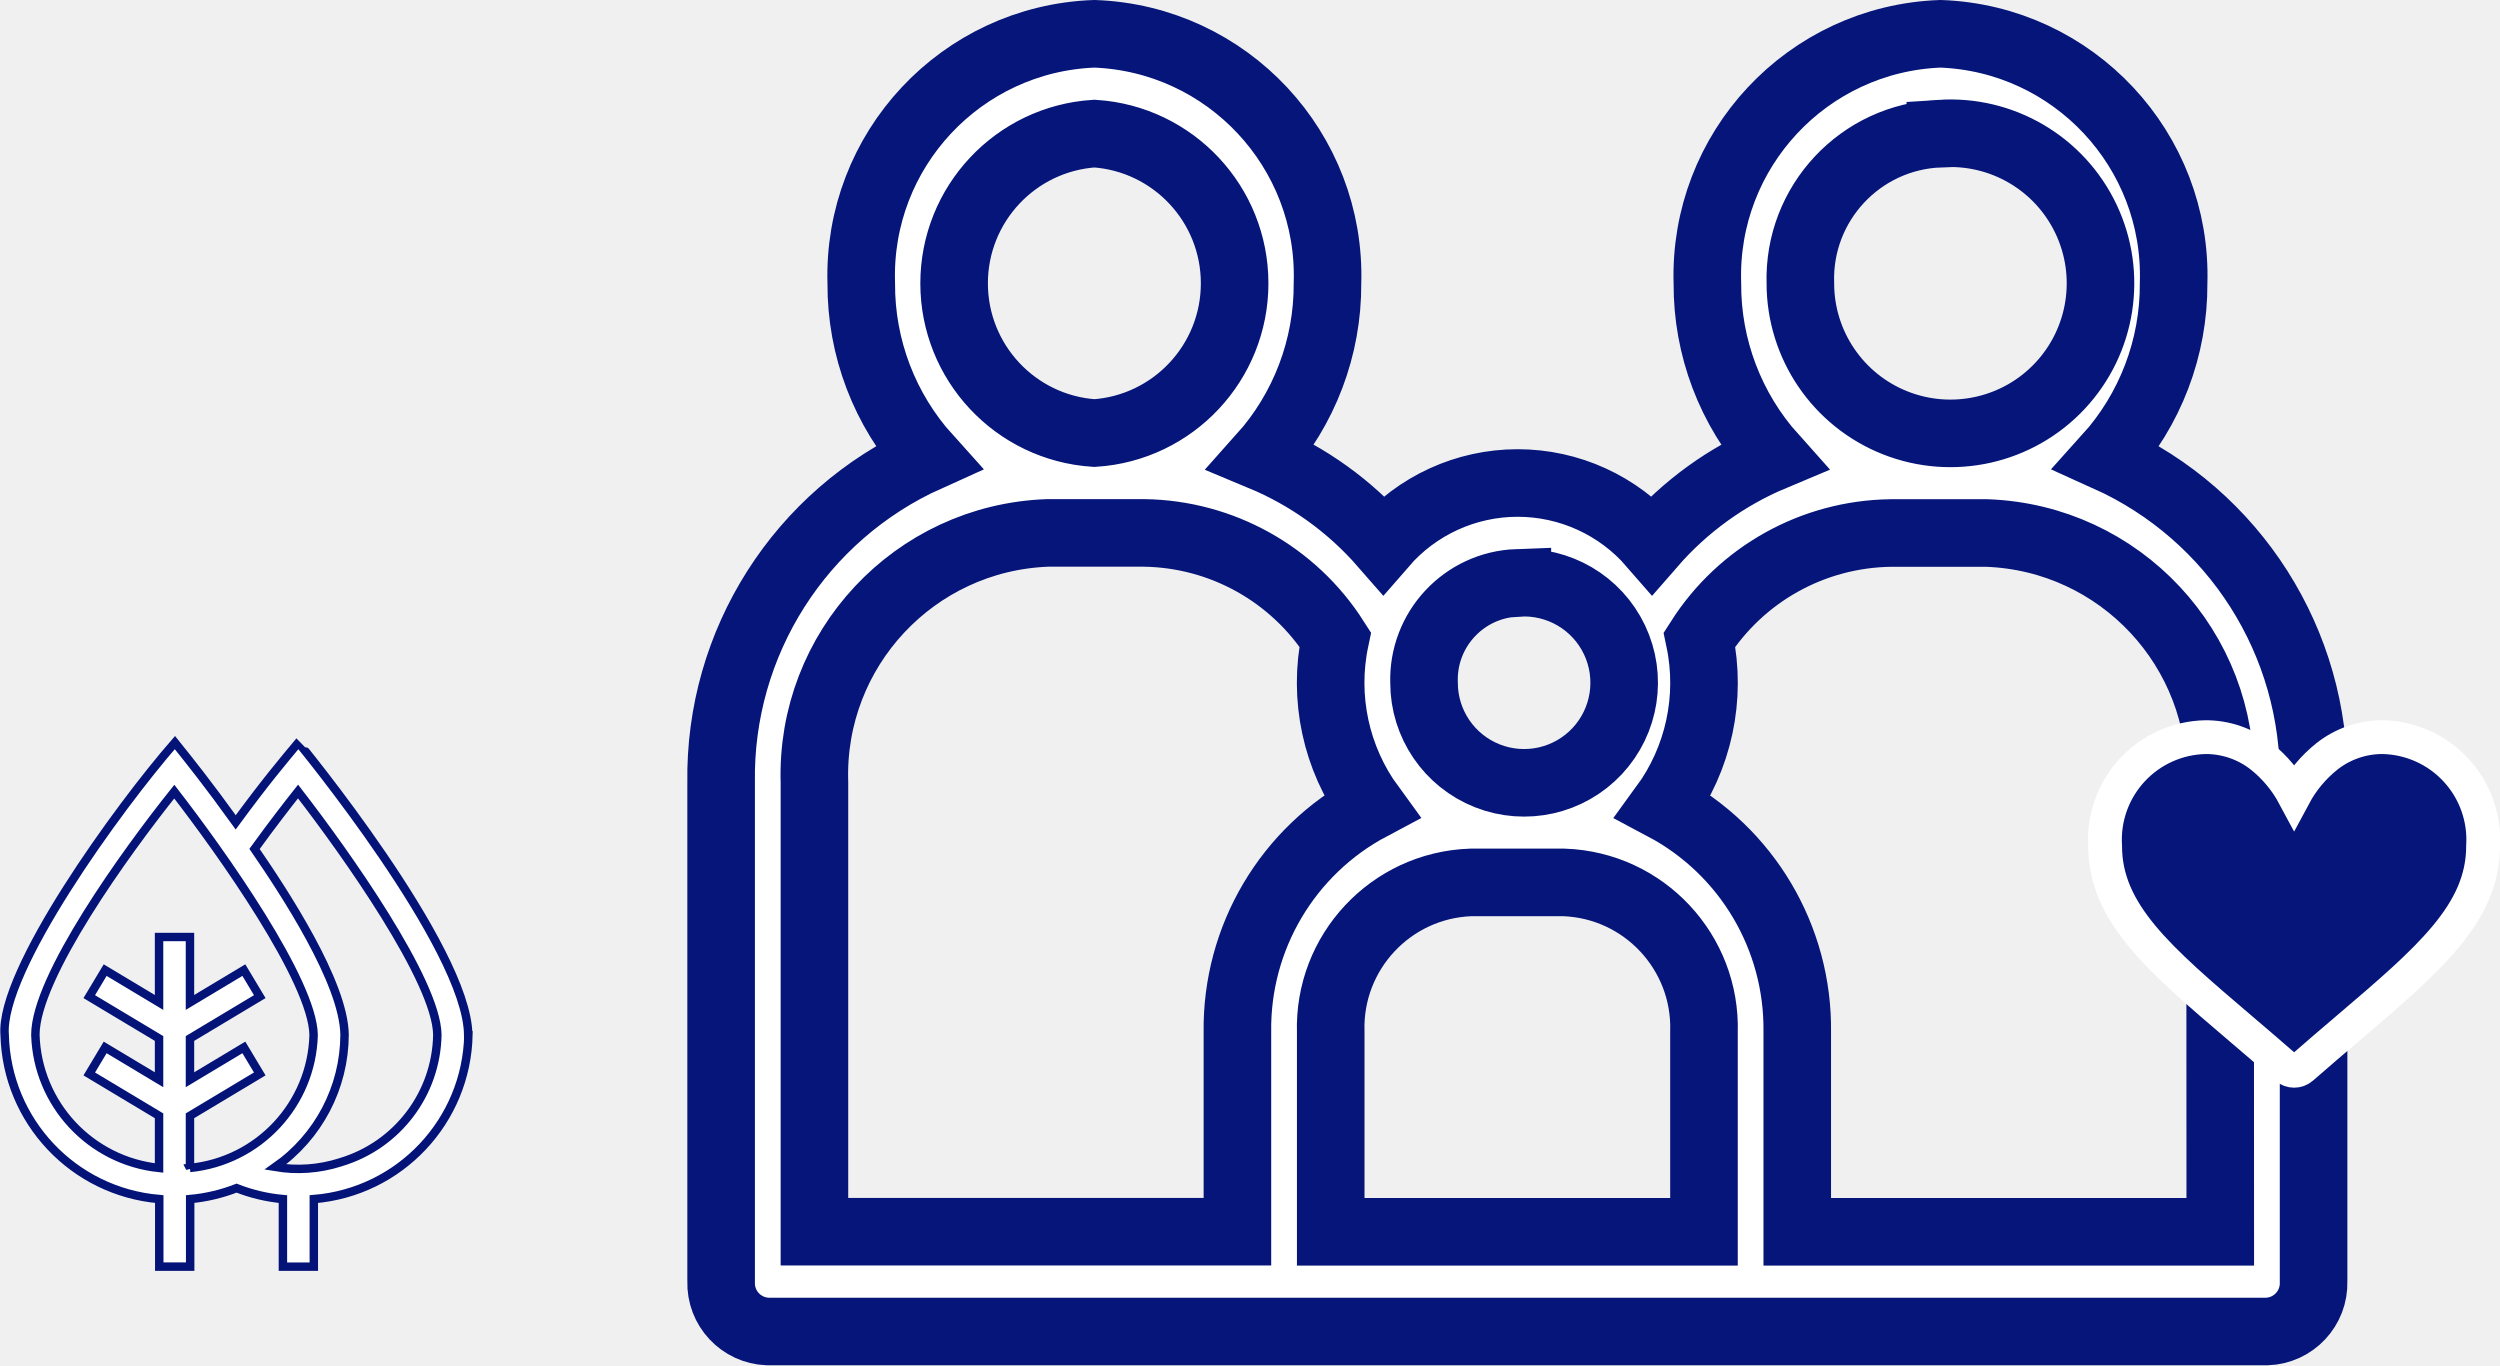
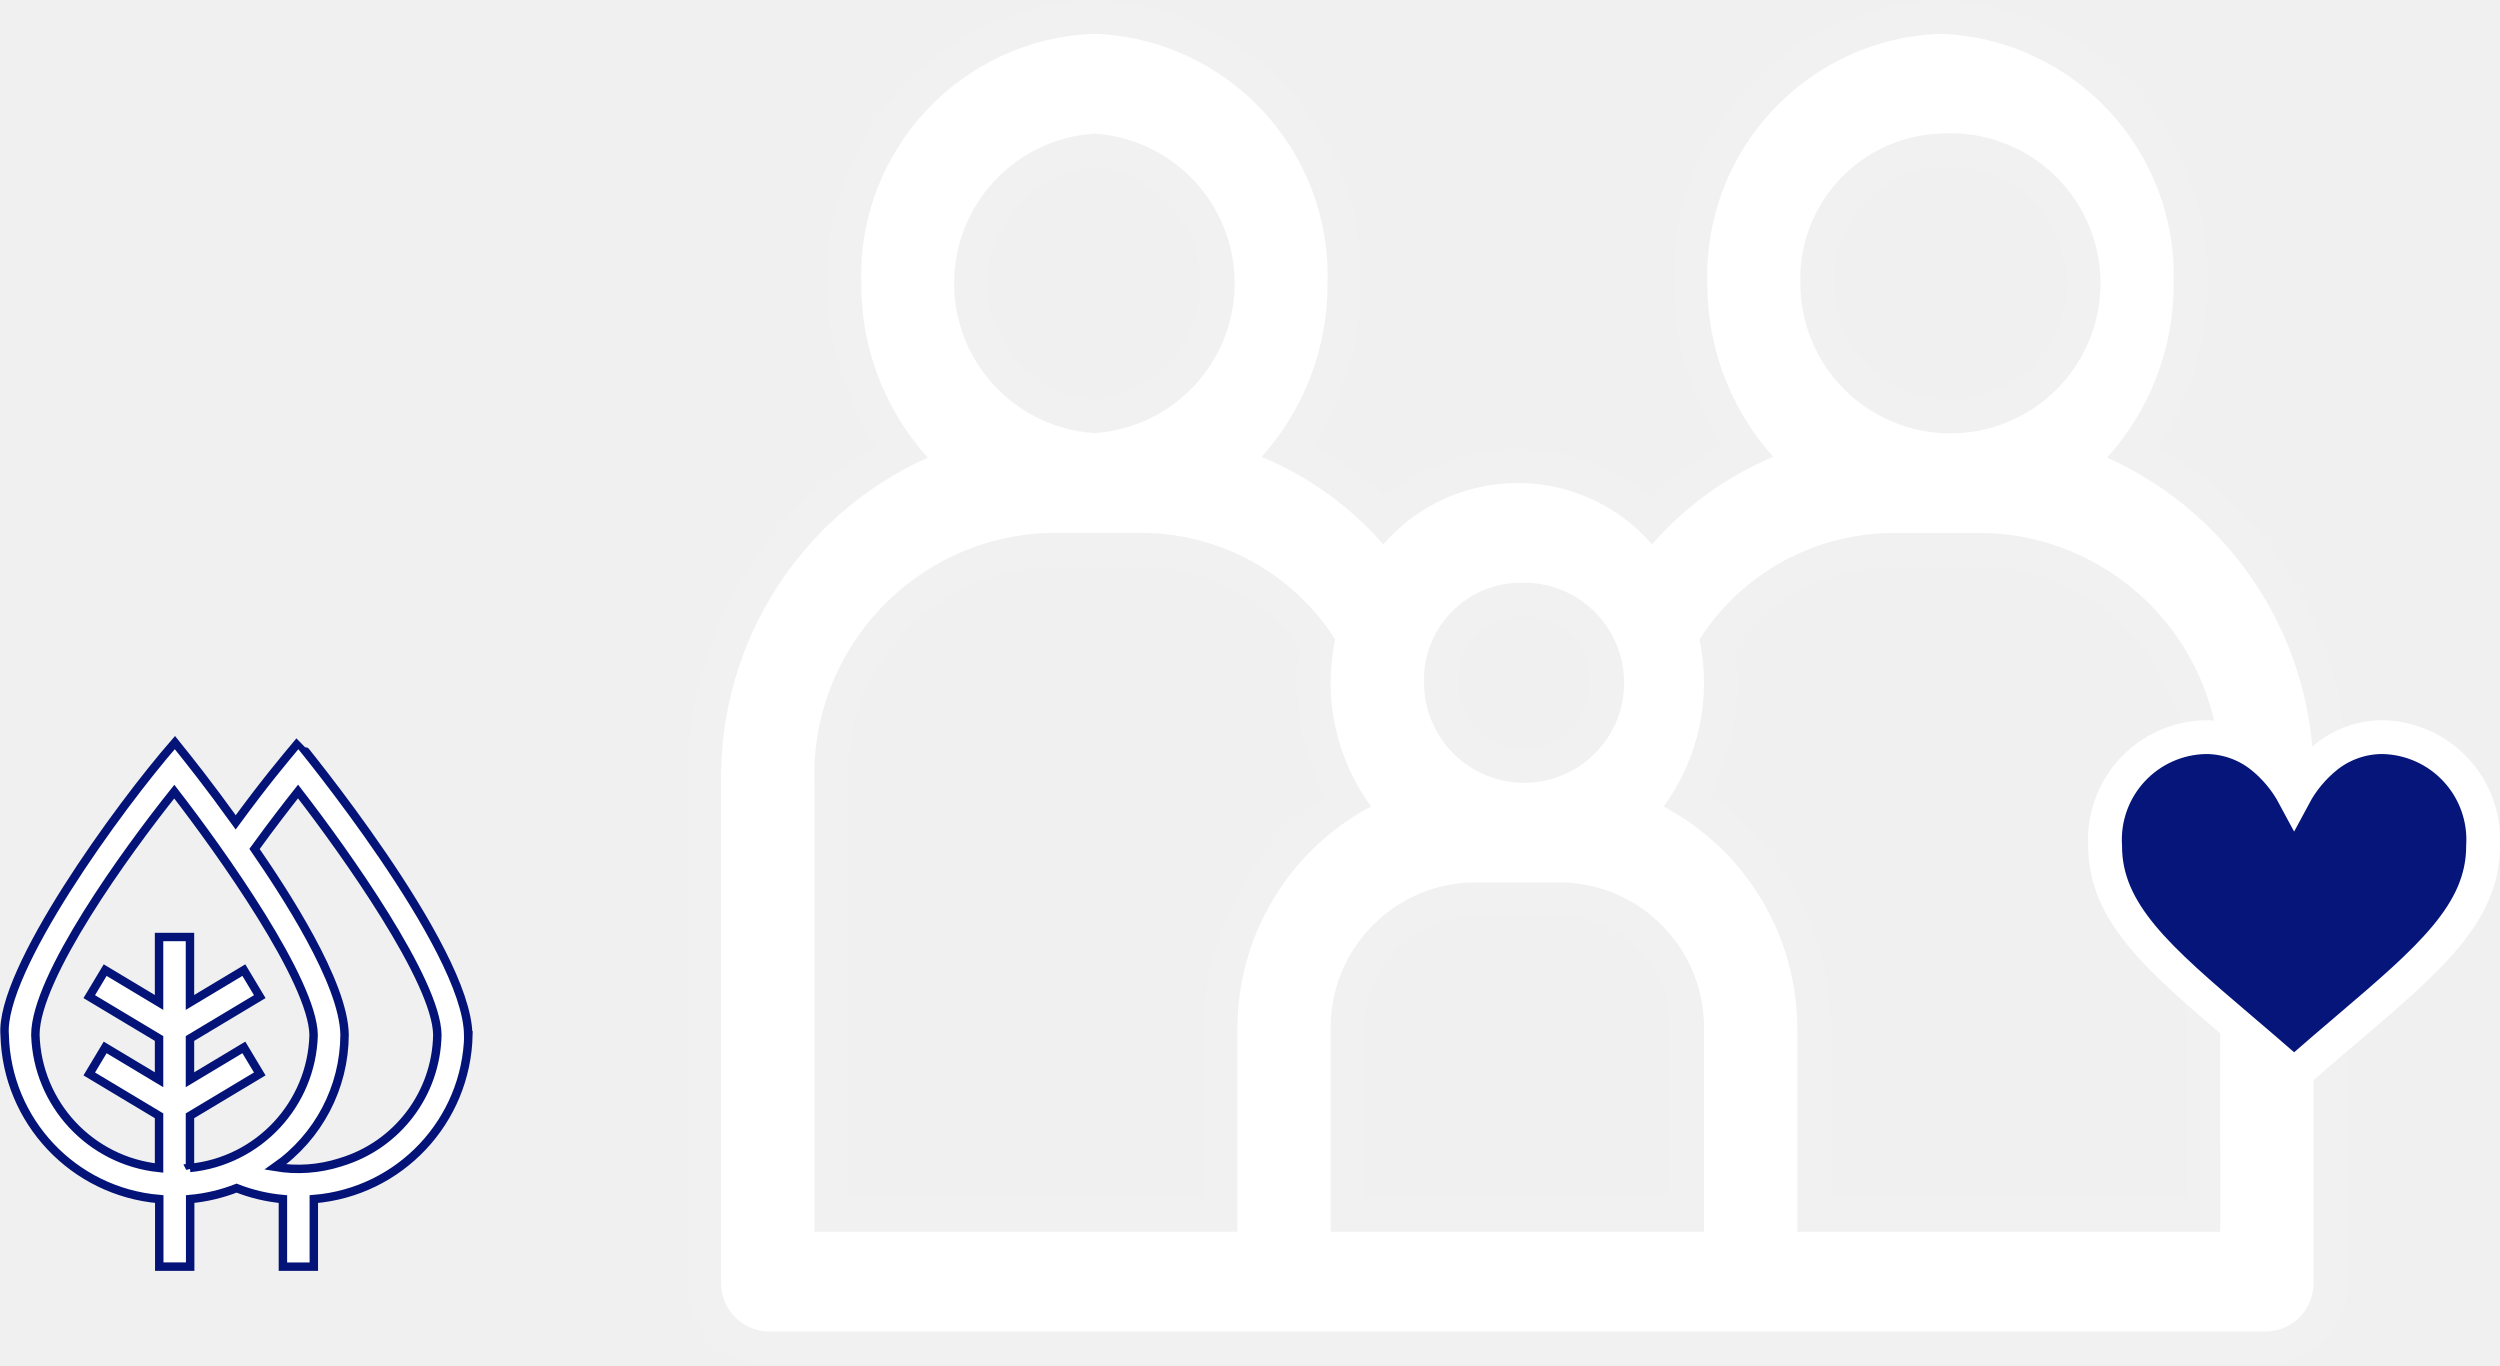
<svg xmlns="http://www.w3.org/2000/svg" width="73.999" height="40.413" viewBox="0 0 73.999 40.413">
  <g id="Component_35_1" data-name="Component 35 – 1" transform="translate(0.128 1)">
    <g id="family" transform="translate(21.217)">
-       <path id="Path_1539" data-name="Path 1539" d="M41.025,133.542a7.634,7.634,0,0,0,1.968-5.157,7.166,7.166,0,0,0-6.9-7.387,7.166,7.166,0,0,0-6.9,7.387,7.635,7.635,0,0,0,1.948,5.135,9.749,9.749,0,0,0-3.585,2.591,5.265,5.265,0,0,0-7.957,0A9.75,9.75,0,0,0,16,133.52a7.636,7.636,0,0,0,1.948-5.135,7.166,7.166,0,0,0-6.9-7.387,7.166,7.166,0,0,0-6.9,7.387,7.634,7.634,0,0,0,1.968,5.157A10.372,10.372,0,0,0,0,143.159v14.774a1.432,1.432,0,0,0,1.381,1.477H45.755a1.432,1.432,0,0,0,1.381-1.477V143.159A10.372,10.372,0,0,0,41.025,133.542Zm-4.937-9.59a4.442,4.442,0,1,1-4.143,4.432A4.3,4.3,0,0,1,36.088,123.953Zm-12.52,13.3a2.962,2.962,0,1,1-2.762,2.955A2.866,2.866,0,0,1,23.568,137.25Zm-12.52-13.3a4.442,4.442,0,0,1,0,8.865,4.442,4.442,0,0,1,0-8.865ZM2.762,143.159a7.166,7.166,0,0,1,6.9-7.387H12.52a6.822,6.822,0,0,1,5.656,3.151,6.2,6.2,0,0,0,1.062,4.945,7.448,7.448,0,0,0-3.956,6.678v5.91H2.762Zm15.282,13.3v-5.91a4.3,4.3,0,0,1,4.143-4.432h2.762a4.3,4.3,0,0,1,4.143,4.432v5.91Zm26.33,0H31.853v-5.91a7.448,7.448,0,0,0-3.956-6.678,6.2,6.2,0,0,0,1.062-4.945,6.821,6.821,0,0,1,5.656-3.151h2.854a7.166,7.166,0,0,1,6.9,7.387Z" transform="translate(0 -120.998)" fill="#fff" stroke="#051579" stroke-width="2" />
+       <path id="Path_1539" data-name="Path 1539" d="M41.025,133.542a7.634,7.634,0,0,0,1.968-5.157,7.166,7.166,0,0,0-6.9-7.387,7.166,7.166,0,0,0-6.9,7.387,7.635,7.635,0,0,0,1.948,5.135,9.749,9.749,0,0,0-3.585,2.591,5.265,5.265,0,0,0-7.957,0A9.75,9.75,0,0,0,16,133.52a7.636,7.636,0,0,0,1.948-5.135,7.166,7.166,0,0,0-6.9-7.387,7.166,7.166,0,0,0-6.9,7.387,7.634,7.634,0,0,0,1.968,5.157A10.372,10.372,0,0,0,0,143.159v14.774a1.432,1.432,0,0,0,1.381,1.477H45.755a1.432,1.432,0,0,0,1.381-1.477V143.159A10.372,10.372,0,0,0,41.025,133.542Zm-4.937-9.59a4.442,4.442,0,1,1-4.143,4.432A4.3,4.3,0,0,1,36.088,123.953Zm-12.52,13.3a2.962,2.962,0,1,1-2.762,2.955A2.866,2.866,0,0,1,23.568,137.25Zm-12.52-13.3a4.442,4.442,0,0,1,0,8.865,4.442,4.442,0,0,1,0-8.865ZM2.762,143.159a7.166,7.166,0,0,1,6.9-7.387H12.52a6.822,6.822,0,0,1,5.656,3.151,6.2,6.2,0,0,0,1.062,4.945,7.448,7.448,0,0,0-3.956,6.678v5.91H2.762Zm15.282,13.3v-5.91a4.3,4.3,0,0,1,4.143-4.432h2.762a4.3,4.3,0,0,1,4.143,4.432v5.91Zm26.33,0H31.853v-5.91a7.448,7.448,0,0,0-3.956-6.678,6.2,6.2,0,0,0,1.062-4.945,6.821,6.821,0,0,1,5.656-3.151h2.854a7.166,7.166,0,0,1,6.9,7.387Z" transform="translate(0 -120.998)" fill="#fff" stroke="#ffffff10" stroke-width="2" />
    </g>
    <path id="leaf" d="M42.987,8.647C42.953,6.057,37.962,0,37.96,0c-.455.546-.974,1.16-1.855,2.361-.821-1.14-1.35-1.8-1.8-2.361-1.658,1.9-5.19,6.762-5.039,8.653a5,5,0,0,0,4.576,4.859v2h.915v-2a5.029,5.029,0,0,0,1.373-.324,5.015,5.015,0,0,0,1.372.325v2h.915v-2a4.984,4.984,0,0,0,4.576-4.865Zm-8.236,3.946V11.047l2.066-1.239-.471-.785-1.595.957V8.759L36.817,7.52l-.471-.785-1.595.957V5.755h-.915V7.692l-1.595-.957-.471.785,2.066,1.239V9.98l-1.595-.957-.471.785,2.066,1.239v1.545a4.086,4.086,0,0,1-3.661-3.94c0-1.708,2.7-5.436,4.112-7.2,1.4,1.807,4.1,5.607,4.124,7.206a4.065,4.065,0,0,1-3.661,3.933Zm4.465-.174-.027.009a4.085,4.085,0,0,1-1.911.135,4.8,4.8,0,0,0,2.049-3.915c-.021-1.544-1.79-4.227-2.665-5.5.513-.71.983-1.314,1.288-1.7,1.4,1.808,4.1,5.606,4.123,7.2A4.005,4.005,0,0,1,39.216,12.419Z" transform="translate(-29.256 20.98)" fill="#fff" stroke="#041377" stroke-width="0.25" />
    <path id="Path_1544" data-name="Path 1544" d="M8.216,30a2.649,2.649,0,0,0-1.654.572,3.768,3.768,0,0,0-.968,1.164,3.768,3.768,0,0,0-.968-1.164A2.649,2.649,0,0,0,2.972,30,3.037,3.037,0,0,0,0,33.223c0,1.985,1.594,3.343,4.007,5.4.41.349.874.745,1.357,1.167a.35.35,0,0,0,.46,0c.483-.422.947-.818,1.357-1.167,2.413-2.056,4.006-3.414,4.006-5.4A3.037,3.037,0,0,0,8.216,30Z" transform="translate(62.183 -9.181)" fill="#051579" stroke="#fff" stroke-width="1" />
  </g>
</svg>
